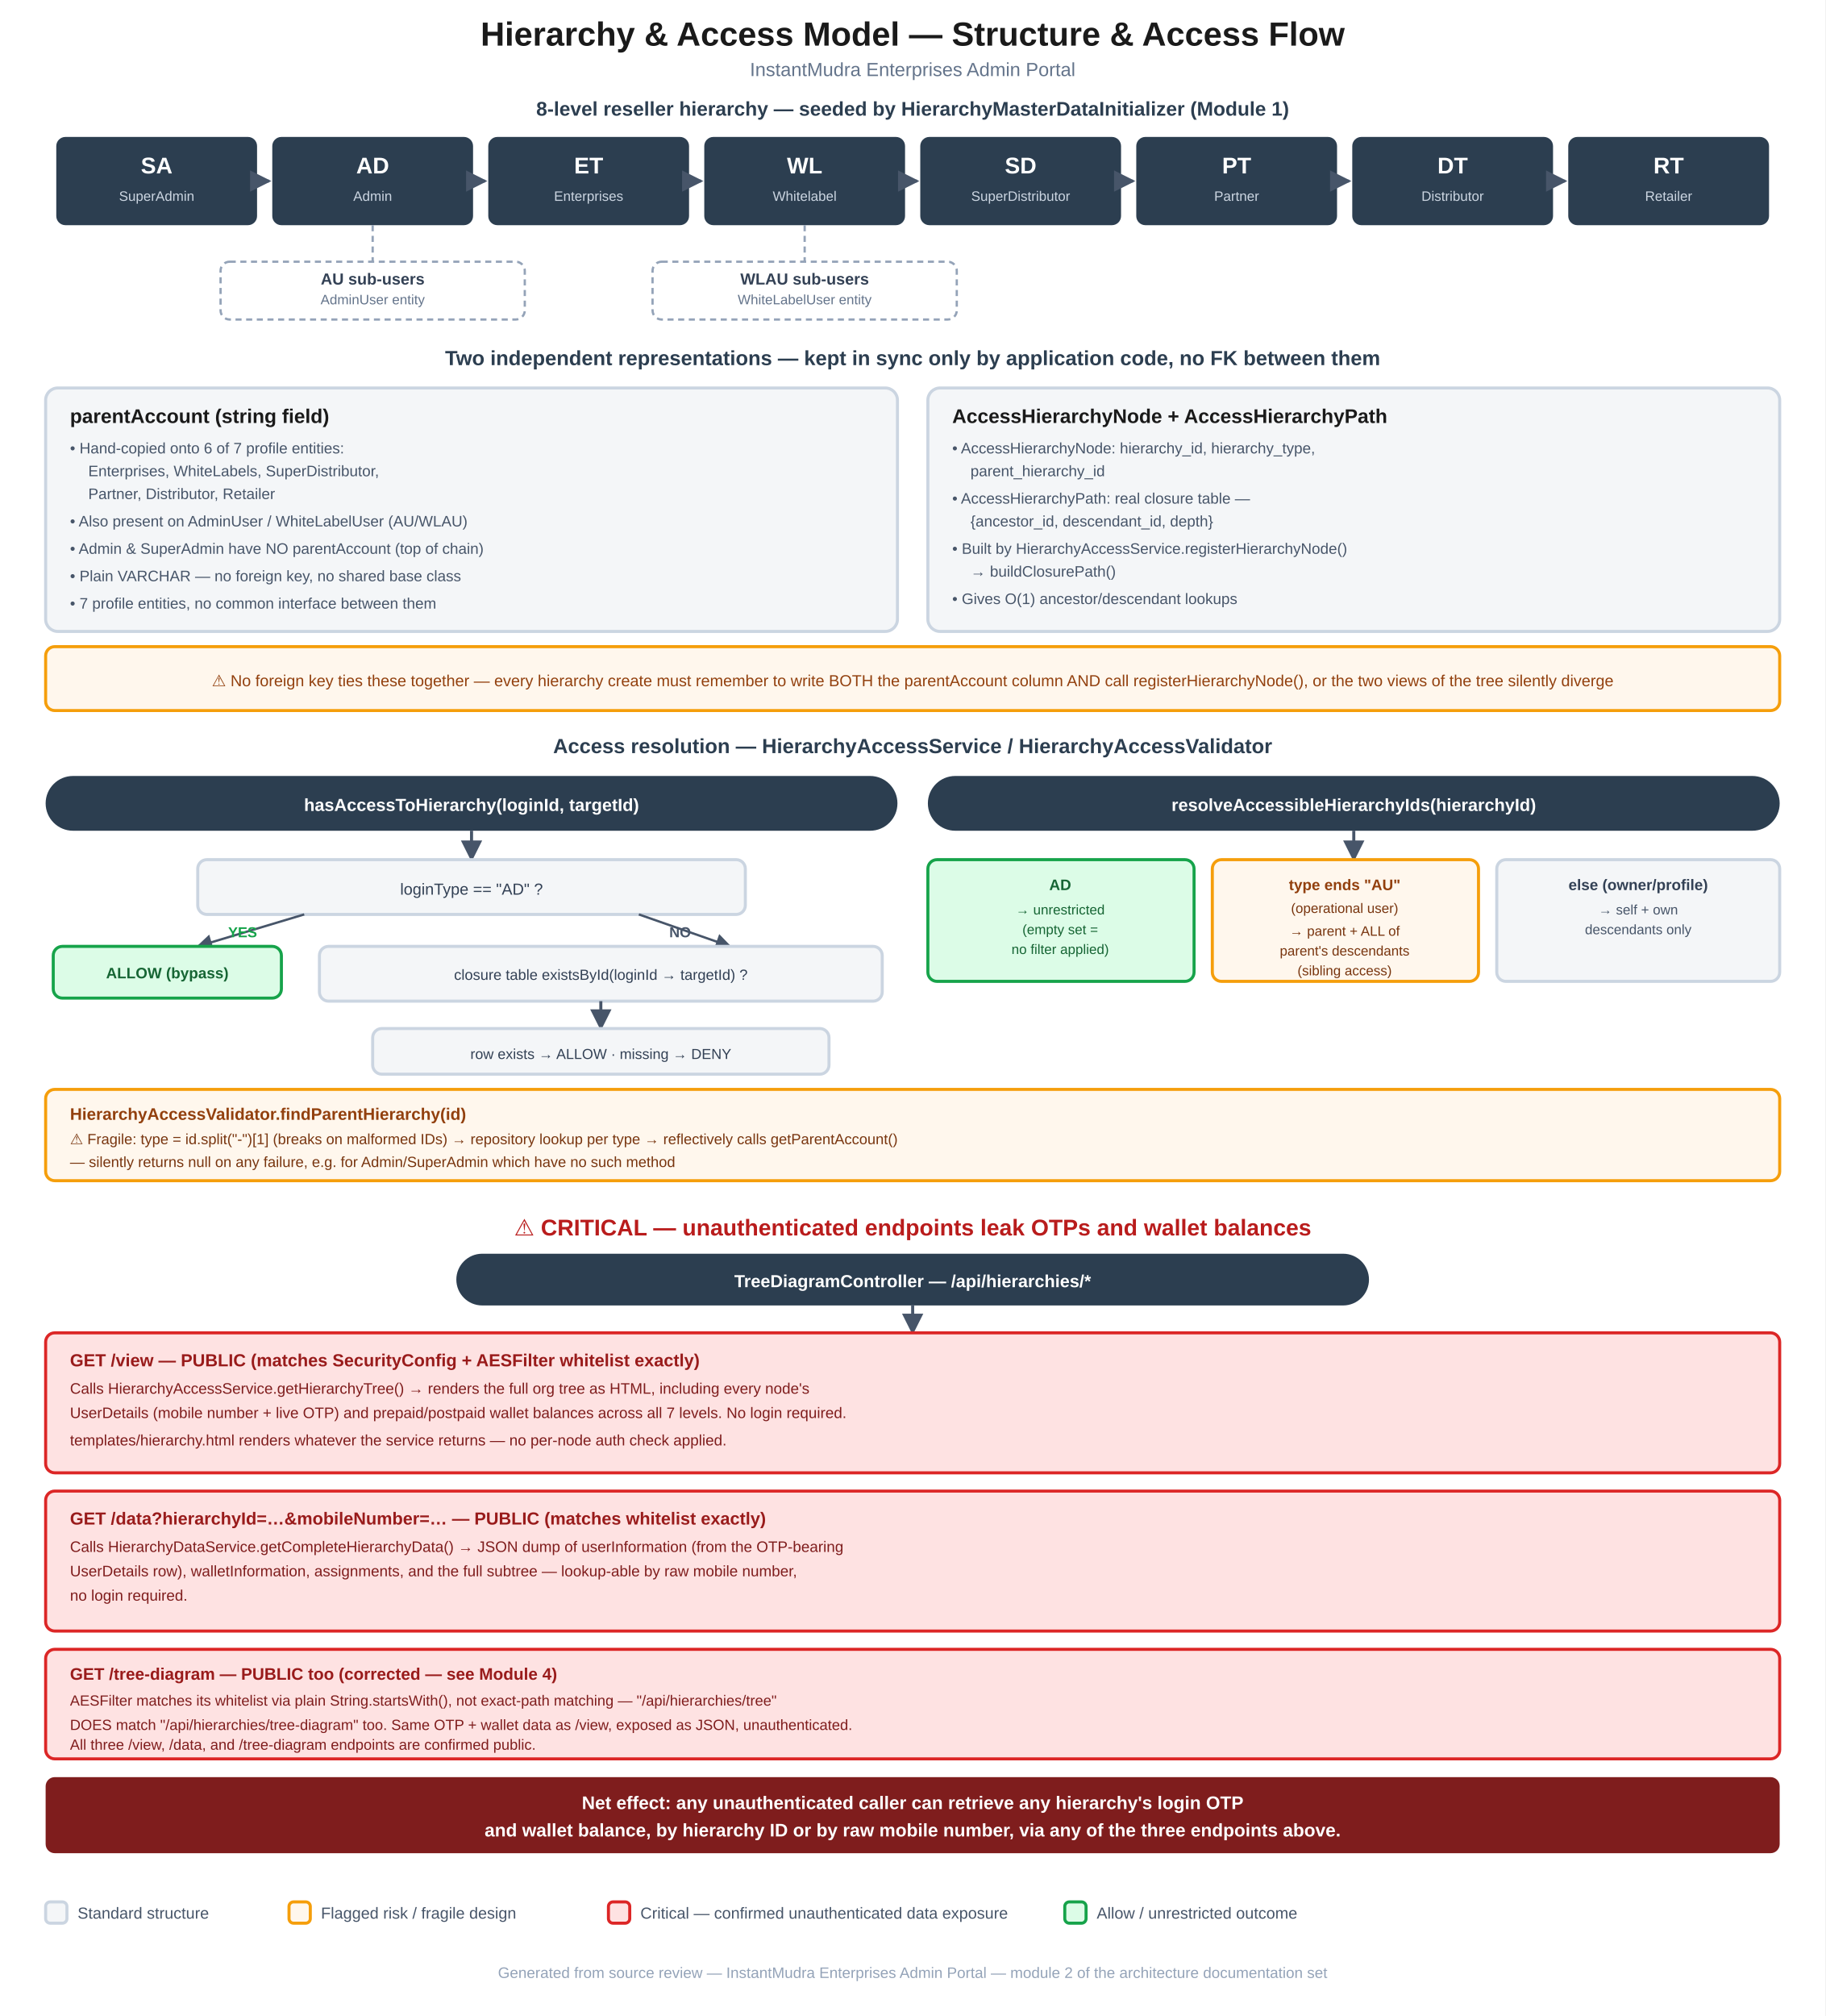
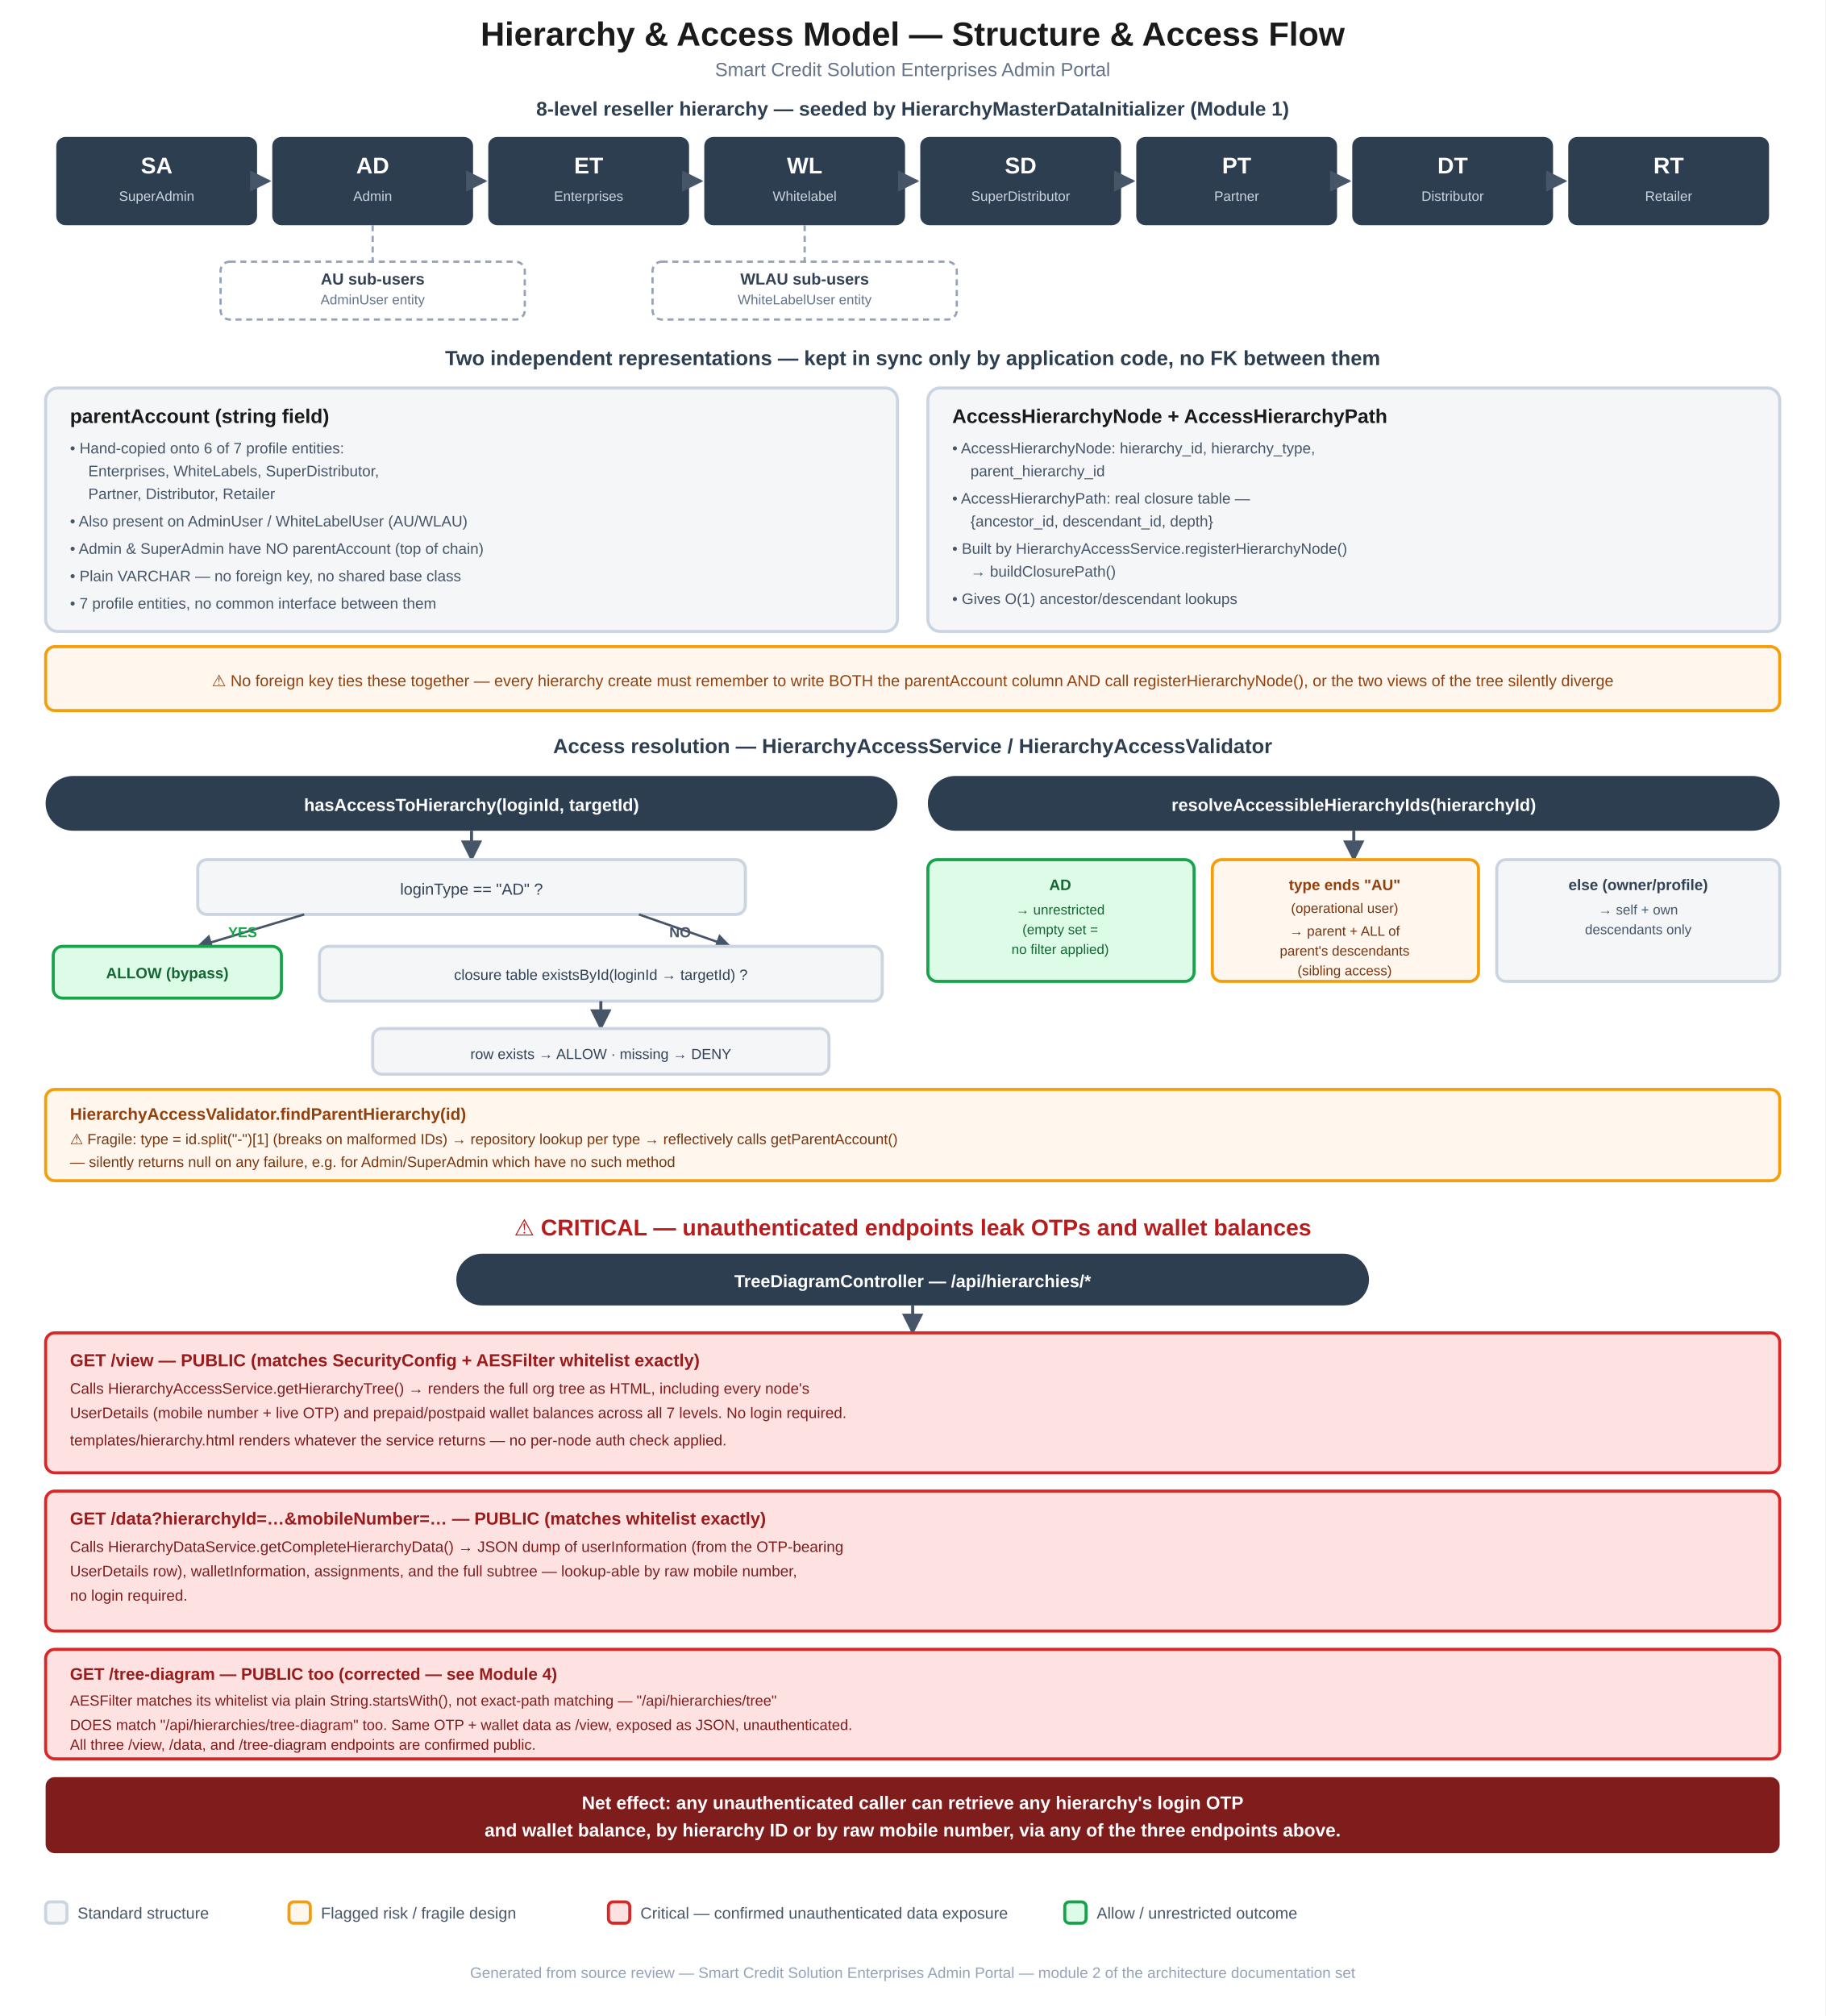
<svg xmlns="http://www.w3.org/2000/svg" viewBox="0 0 1200 1325" font-family="Segoe UI, Arial, sans-serif">
  <defs>
    <marker id="arrow2" viewBox="0 0 10 10" refX="9" refY="5" markerWidth="7" markerHeight="7" orient="auto-start-reverse">
      <path d="M0,0 L10,5 L0,10 z" fill="#475569" />
    </marker>
  </defs>
  <rect x="0" y="0" width="1200" height="1325" fill="#ffffff" />
  <text x="600" y="30" text-anchor="middle" font-size="22" font-weight="700" fill="#1a1a1a">Hierarchy &amp; Access Model — Structure &amp; Access Flow</text>
-   <text x="600" y="50" text-anchor="middle" font-size="12.5" fill="#64748b">InstantMudra Enterprises Admin Portal</text>
+   <text x="600" y="50" text-anchor="middle" font-size="12.5" fill="#64748b">Smart Credit Solution Enterprises Admin Portal</text>
  <text x="600" y="76" text-anchor="middle" font-size="13" font-weight="700" fill="#2c3e50">8-level reseller hierarchy — seeded by HierarchyMasterDataInitializer (Module 1)</text>
  <g font-size="9">
    <rect x="37" y="90" width="132" height="58" rx="6" fill="#2c3e50" />
    <text x="103" y="114" text-anchor="middle" font-size="15" font-weight="700" fill="#fff">SA</text>
    <text x="103" y="132" text-anchor="middle" fill="#cbd5e1">SuperAdmin</text>
    <rect x="179" y="90" width="132" height="58" rx="6" fill="#2c3e50" />
    <text x="245" y="114" text-anchor="middle" font-size="15" font-weight="700" fill="#fff">AD</text>
    <text x="245" y="132" text-anchor="middle" fill="#cbd5e1">Admin</text>
    <rect x="321" y="90" width="132" height="58" rx="6" fill="#2c3e50" />
    <text x="387" y="114" text-anchor="middle" font-size="15" font-weight="700" fill="#fff">ET</text>
    <text x="387" y="132" text-anchor="middle" fill="#cbd5e1">Enterprises</text>
    <rect x="463" y="90" width="132" height="58" rx="6" fill="#2c3e50" />
    <text x="529" y="114" text-anchor="middle" font-size="15" font-weight="700" fill="#fff">WL</text>
    <text x="529" y="132" text-anchor="middle" fill="#cbd5e1">Whitelabel</text>
    <rect x="605" y="90" width="132" height="58" rx="6" fill="#2c3e50" />
    <text x="671" y="114" text-anchor="middle" font-size="15" font-weight="700" fill="#fff">SD</text>
    <text x="671" y="132" text-anchor="middle" fill="#cbd5e1">SuperDistributor</text>
    <rect x="747" y="90" width="132" height="58" rx="6" fill="#2c3e50" />
    <text x="813" y="114" text-anchor="middle" font-size="15" font-weight="700" fill="#fff">PT</text>
    <text x="813" y="132" text-anchor="middle" fill="#cbd5e1">Partner</text>
    <rect x="889" y="90" width="132" height="58" rx="6" fill="#2c3e50" />
    <text x="955" y="114" text-anchor="middle" font-size="15" font-weight="700" fill="#fff">DT</text>
    <text x="955" y="132" text-anchor="middle" fill="#cbd5e1">Distributor</text>
    <rect x="1031" y="90" width="132" height="58" rx="6" fill="#2c3e50" />
    <text x="1097" y="114" text-anchor="middle" font-size="15" font-weight="700" fill="#fff">RT</text>
    <text x="1097" y="132" text-anchor="middle" fill="#cbd5e1">Retailer</text>
  </g>
  <g stroke="#94a3b8" stroke-width="2" marker-end="url(#arrow2)">
    <line x1="169" y1="119" x2="177" y2="119" />
    <line x1="311" y1="119" x2="319" y2="119" />
    <line x1="453" y1="119" x2="461" y2="119" />
    <line x1="595" y1="119" x2="603" y2="119" />
    <line x1="737" y1="119" x2="745" y2="119" />
    <line x1="879" y1="119" x2="887" y2="119" />
    <line x1="1021" y1="119" x2="1029" y2="119" />
  </g>
  <line x1="245" y1="148" x2="245" y2="172" stroke="#94a3b8" stroke-width="1.5" stroke-dasharray="4,3" />
  <rect x="145" y="172" width="200" height="38" rx="6" fill="#ffffff" stroke="#94a3b8" stroke-width="1.5" stroke-dasharray="4,3" />
  <text x="245" y="187" text-anchor="middle" font-size="10.5" font-weight="700" fill="#334155">AU sub-users</text>
  <text x="245" y="200" text-anchor="middle" font-size="9" fill="#64748b">AdminUser entity</text>
  <line x1="529" y1="148" x2="529" y2="172" stroke="#94a3b8" stroke-width="1.5" stroke-dasharray="4,3" />
  <rect x="429" y="172" width="200" height="38" rx="6" fill="#ffffff" stroke="#94a3b8" stroke-width="1.5" stroke-dasharray="4,3" />
  <text x="529" y="187" text-anchor="middle" font-size="10.5" font-weight="700" fill="#334155">WLAU sub-users</text>
  <text x="529" y="200" text-anchor="middle" font-size="9" fill="#64748b">WhiteLabelUser entity</text>
  <text x="600" y="240" text-anchor="middle" font-size="13.5" font-weight="700" fill="#2c3e50">Two independent representations — kept in sync only by application code, no FK between them</text>
  <rect x="30" y="255" width="560" height="160" rx="8" fill="#f4f6f8" stroke="#cbd5e1" stroke-width="2" />
  <text x="46" y="278" font-size="13" font-weight="700" fill="#1a1a1a">parentAccount (string field)</text>
  <text x="46" y="298" font-size="10" fill="#475569">• Hand-copied onto 6 of 7 profile entities:</text>
  <text x="58" y="313" font-size="10" fill="#475569">Enterprises, WhiteLabels, SuperDistributor,</text>
  <text x="58" y="328" font-size="10" fill="#475569">Partner, Distributor, Retailer</text>
  <text x="46" y="346" font-size="10" fill="#475569">• Also present on AdminUser / WhiteLabelUser (AU/WLAU)</text>
  <text x="46" y="364" font-size="10" fill="#475569">• Admin &amp; SuperAdmin have NO parentAccount (top of chain)</text>
  <text x="46" y="382" font-size="10" fill="#475569">• Plain VARCHAR — no foreign key, no shared base class</text>
  <text x="46" y="400" font-size="10" fill="#475569">• 7 profile entities, no common interface between them</text>
  <rect x="610" y="255" width="560" height="160" rx="8" fill="#f4f6f8" stroke="#cbd5e1" stroke-width="2" />
  <text x="626" y="278" font-size="13" font-weight="700" fill="#1a1a1a">AccessHierarchyNode + AccessHierarchyPath</text>
  <text x="626" y="298" font-size="10" fill="#475569">• AccessHierarchyNode: hierarchy_id, hierarchy_type,</text>
  <text x="638" y="313" font-size="10" fill="#475569">parent_hierarchy_id</text>
  <text x="626" y="331" font-size="10" fill="#475569">• AccessHierarchyPath: real closure table —</text>
  <text x="638" y="346" font-size="10" fill="#475569">{ancestor_id, descendant_id, depth}</text>
  <text x="626" y="364" font-size="10" fill="#475569">• Built by HierarchyAccessService.registerHierarchyNode()</text>
  <text x="638" y="379" font-size="10" fill="#475569">→ buildClosurePath()</text>
  <text x="626" y="397" font-size="10" fill="#475569">• Gives O(1) ancestor/descendant lookups</text>
  <rect x="30" y="425" width="1140" height="42" rx="6" fill="#fff7ed" stroke="#f59e0b" stroke-width="2" />
  <text x="600" y="451" text-anchor="middle" font-size="10.5" fill="#92400e">⚠ No foreign key ties these together — every hierarchy create must remember to write BOTH the parentAccount column AND call registerHierarchyNode(), or the two views of the tree silently diverge</text>
  <text x="600" y="495" text-anchor="middle" font-size="13.5" font-weight="700" fill="#2c3e50">Access resolution — HierarchyAccessService / HierarchyAccessValidator</text>
  <rect x="30" y="510" width="560" height="36" rx="18" fill="#2c3e50" />
  <text x="310" y="533" text-anchor="middle" font-size="11.5" font-weight="600" fill="#fff">hasAccessToHierarchy(loginId, targetId)</text>
  <line x1="310" y1="546" x2="310" y2="565" stroke="#475569" stroke-width="2" marker-end="url(#arrow2)" />
  <rect x="130" y="565" width="360" height="36" rx="6" fill="#f4f6f8" stroke="#cbd5e1" stroke-width="2" />
  <text x="310" y="588" text-anchor="middle" font-size="10.5" fill="#334155">loginType == "AD" ?</text>
  <line x1="200" y1="601" x2="130" y2="622" stroke="#475569" stroke-width="1.5" marker-end="url(#arrow2)" />
  <text x="150" y="616" font-size="9.5" fill="#16a34a" font-weight="700">YES</text>
  <rect x="35" y="622" width="150" height="34" rx="6" fill="#dcfce7" stroke="#16a34a" stroke-width="2" />
  <text x="110" y="643" text-anchor="middle" font-size="10" font-weight="700" fill="#166534">ALLOW (bypass)</text>
  <line x1="420" y1="601" x2="480" y2="622" stroke="#475569" stroke-width="1.5" marker-end="url(#arrow2)" />
  <text x="440" y="616" font-size="9.5" fill="#475569" font-weight="700">NO</text>
  <rect x="210" y="622" width="370" height="36" rx="6" fill="#f4f6f8" stroke="#cbd5e1" stroke-width="2" />
  <text x="395" y="644" text-anchor="middle" font-size="9.7" fill="#334155">closure table existsById(loginId → targetId) ?</text>
  <line x1="395" y1="658" x2="395" y2="676" stroke="#475569" stroke-width="2" marker-end="url(#arrow2)" />
  <rect x="245" y="676" width="300" height="30" rx="6" fill="#f4f6f8" stroke="#cbd5e1" stroke-width="2" />
  <text x="395" y="696" text-anchor="middle" font-size="9.5" fill="#334155">row exists → ALLOW · missing → DENY</text>
  <rect x="610" y="510" width="560" height="36" rx="18" fill="#2c3e50" />
  <text x="890" y="533" text-anchor="middle" font-size="11.5" font-weight="600" fill="#fff">resolveAccessibleHierarchyIds(hierarchyId)</text>
  <line x1="890" y1="546" x2="890" y2="565" stroke="#475569" stroke-width="2" marker-end="url(#arrow2)" />
  <rect x="610" y="565" width="175" height="80" rx="6" fill="#dcfce7" stroke="#16a34a" stroke-width="2" />
  <text x="697" y="585" text-anchor="middle" font-size="10" font-weight="700" fill="#166534">AD</text>
  <text x="697" y="601" text-anchor="middle" font-size="9" fill="#166534">→ unrestricted</text>
  <text x="697" y="614" text-anchor="middle" font-size="9" fill="#166534">(empty set =</text>
  <text x="697" y="627" text-anchor="middle" font-size="9" fill="#166534">no filter applied)</text>
  <rect x="797" y="565" width="175" height="80" rx="6" fill="#fff7ed" stroke="#f59e0b" stroke-width="2" />
  <text x="884" y="585" text-anchor="middle" font-size="10" font-weight="700" fill="#92400e">type ends "AU"</text>
  <text x="884" y="600" text-anchor="middle" font-size="9" fill="#78350f">(operational user)</text>
  <text x="884" y="615" text-anchor="middle" font-size="9" fill="#78350f">→ parent + ALL of</text>
  <text x="884" y="628" text-anchor="middle" font-size="9" fill="#78350f">parent's descendants</text>
  <text x="884" y="641" text-anchor="middle" font-size="9" fill="#78350f">(sibling access)</text>
  <rect x="984" y="565" width="186" height="80" rx="6" fill="#f4f6f8" stroke="#cbd5e1" stroke-width="2" />
  <text x="1077" y="585" text-anchor="middle" font-size="10" font-weight="700" fill="#334155">else (owner/profile)</text>
  <text x="1077" y="601" text-anchor="middle" font-size="9" fill="#475569">→ self + own</text>
  <text x="1077" y="614" text-anchor="middle" font-size="9" fill="#475569">descendants only</text>
  <rect x="30" y="716" width="1140" height="60" rx="6" fill="#fff7ed" stroke="#f59e0b" stroke-width="2" />
  <text x="46" y="736" font-size="11" font-weight="700" fill="#92400e">HierarchyAccessValidator.findParentHierarchy(id)</text>
  <text x="46" y="752" font-size="9.7" fill="#78350f">⚠ Fragile: type = id.split("-")[1] (breaks on malformed IDs) → repository lookup per type → reflectively calls getParentAccount()</text>
  <text x="46" y="767" font-size="9.7" fill="#78350f">— silently returns null on any failure, e.g. for Admin/SuperAdmin which have no such method</text>
  <text x="600" y="812" text-anchor="middle" font-size="15" font-weight="700" fill="#b91c1c">⚠ CRITICAL — unauthenticated endpoints leak OTPs and wallet balances</text>
  <rect x="300" y="824" width="600" height="34" rx="17" fill="#2c3e50" />
  <text x="600" y="846" text-anchor="middle" font-size="11.5" font-weight="600" fill="#fff">TreeDiagramController — /api/hierarchies/*</text>
  <line x1="600" y1="858" x2="600" y2="876" stroke="#475569" stroke-width="2" marker-end="url(#arrow2)" />
  <rect x="30" y="876" width="1140" height="92" rx="6" fill="#fee2e2" stroke="#dc2626" stroke-width="2" />
  <text x="46" y="898" font-size="11.5" font-weight="700" fill="#991b1b">GET /view — PUBLIC (matches SecurityConfig + AESFilter whitelist exactly)</text>
  <text x="46" y="916" font-size="10" fill="#7f1d1d">Calls HierarchyAccessService.getHierarchyTree() → renders the full org tree as HTML, including every node's</text>
  <text x="46" y="932" font-size="10" fill="#7f1d1d">UserDetails (mobile number + live OTP) and prepaid/postpaid wallet balances across all 7 levels. No login required.</text>
  <text x="46" y="950" font-size="10" fill="#7f1d1d">templates/hierarchy.html renders whatever the service returns — no per-node auth check applied.</text>
  <rect x="30" y="980" width="1140" height="92" rx="6" fill="#fee2e2" stroke="#dc2626" stroke-width="2" />
  <text x="46" y="1002" font-size="11.5" font-weight="700" fill="#991b1b">GET /data?hierarchyId=…&amp;mobileNumber=… — PUBLIC (matches whitelist exactly)</text>
  <text x="46" y="1020" font-size="10" fill="#7f1d1d">Calls HierarchyDataService.getCompleteHierarchyData() → JSON dump of userInformation (from the OTP-bearing</text>
  <text x="46" y="1036" font-size="10" fill="#7f1d1d">UserDetails row), walletInformation, assignments, and the full subtree — lookup-able by raw mobile number,</text>
  <text x="46" y="1052" font-size="10" fill="#7f1d1d">no login required.</text>
  <rect x="30" y="1084" width="1140" height="72" rx="6" fill="#fee2e2" stroke="#dc2626" stroke-width="2" />
  <text x="46" y="1104" font-size="11" font-weight="700" fill="#991b1b">GET /tree-diagram — PUBLIC too (corrected — see Module 4)</text>
  <text x="46" y="1121" font-size="9.7" fill="#7f1d1d">AESFilter matches its whitelist via plain String.startsWith(), not exact-path matching — "/api/hierarchies/tree"</text>
  <text x="46" y="1137" font-size="9.7" fill="#7f1d1d">DOES match "/api/hierarchies/tree-diagram" too. Same OTP + wallet data as /view, exposed as JSON, unauthenticated.</text>
  <text x="46" y="1150" font-size="9.7" fill="#7f1d1d">All three /view, /data, and /tree-diagram endpoints are confirmed public.</text>
  <rect x="30" y="1168" width="1140" height="50" rx="6" fill="#7f1d1d" />
  <text x="600" y="1189" text-anchor="middle" font-size="12" font-weight="700" fill="#ffffff">Net effect: any unauthenticated caller can retrieve any hierarchy's login OTP</text>
  <text x="600" y="1207" text-anchor="middle" font-size="12" font-weight="700" fill="#ffffff">and wallet balance, by hierarchy ID or by raw mobile number, via any of the three endpoints above.</text>
  <rect x="30" y="1250" width="14" height="14" rx="3" fill="#f4f6f8" stroke="#cbd5e1" stroke-width="2" />
  <text x="51" y="1261" font-size="10.5" fill="#475569">Standard structure</text>
  <rect x="190" y="1250" width="14" height="14" rx="3" fill="#fff7ed" stroke="#f59e0b" stroke-width="2" />
  <text x="211" y="1261" font-size="10.5" fill="#475569">Flagged risk / fragile design</text>
  <rect x="400" y="1250" width="14" height="14" rx="3" fill="#fee2e2" stroke="#dc2626" stroke-width="2" />
  <text x="421" y="1261" font-size="10.5" fill="#475569">Critical — confirmed unauthenticated data exposure</text>
  <rect x="700" y="1250" width="14" height="14" rx="3" fill="#dcfce7" stroke="#16a34a" stroke-width="2" />
  <text x="721" y="1261" font-size="10.5" fill="#475569">Allow / unrestricted outcome</text>
-   <text x="600" y="1300" text-anchor="middle" font-size="10" fill="#94a3b8">Generated from source review — InstantMudra Enterprises Admin Portal — module 2 of the architecture documentation set</text>
+   <text x="600" y="1300" text-anchor="middle" font-size="10" fill="#94a3b8">Generated from source review — Smart Credit Solution Enterprises Admin Portal — module 2 of the architecture documentation set</text>
</svg>
